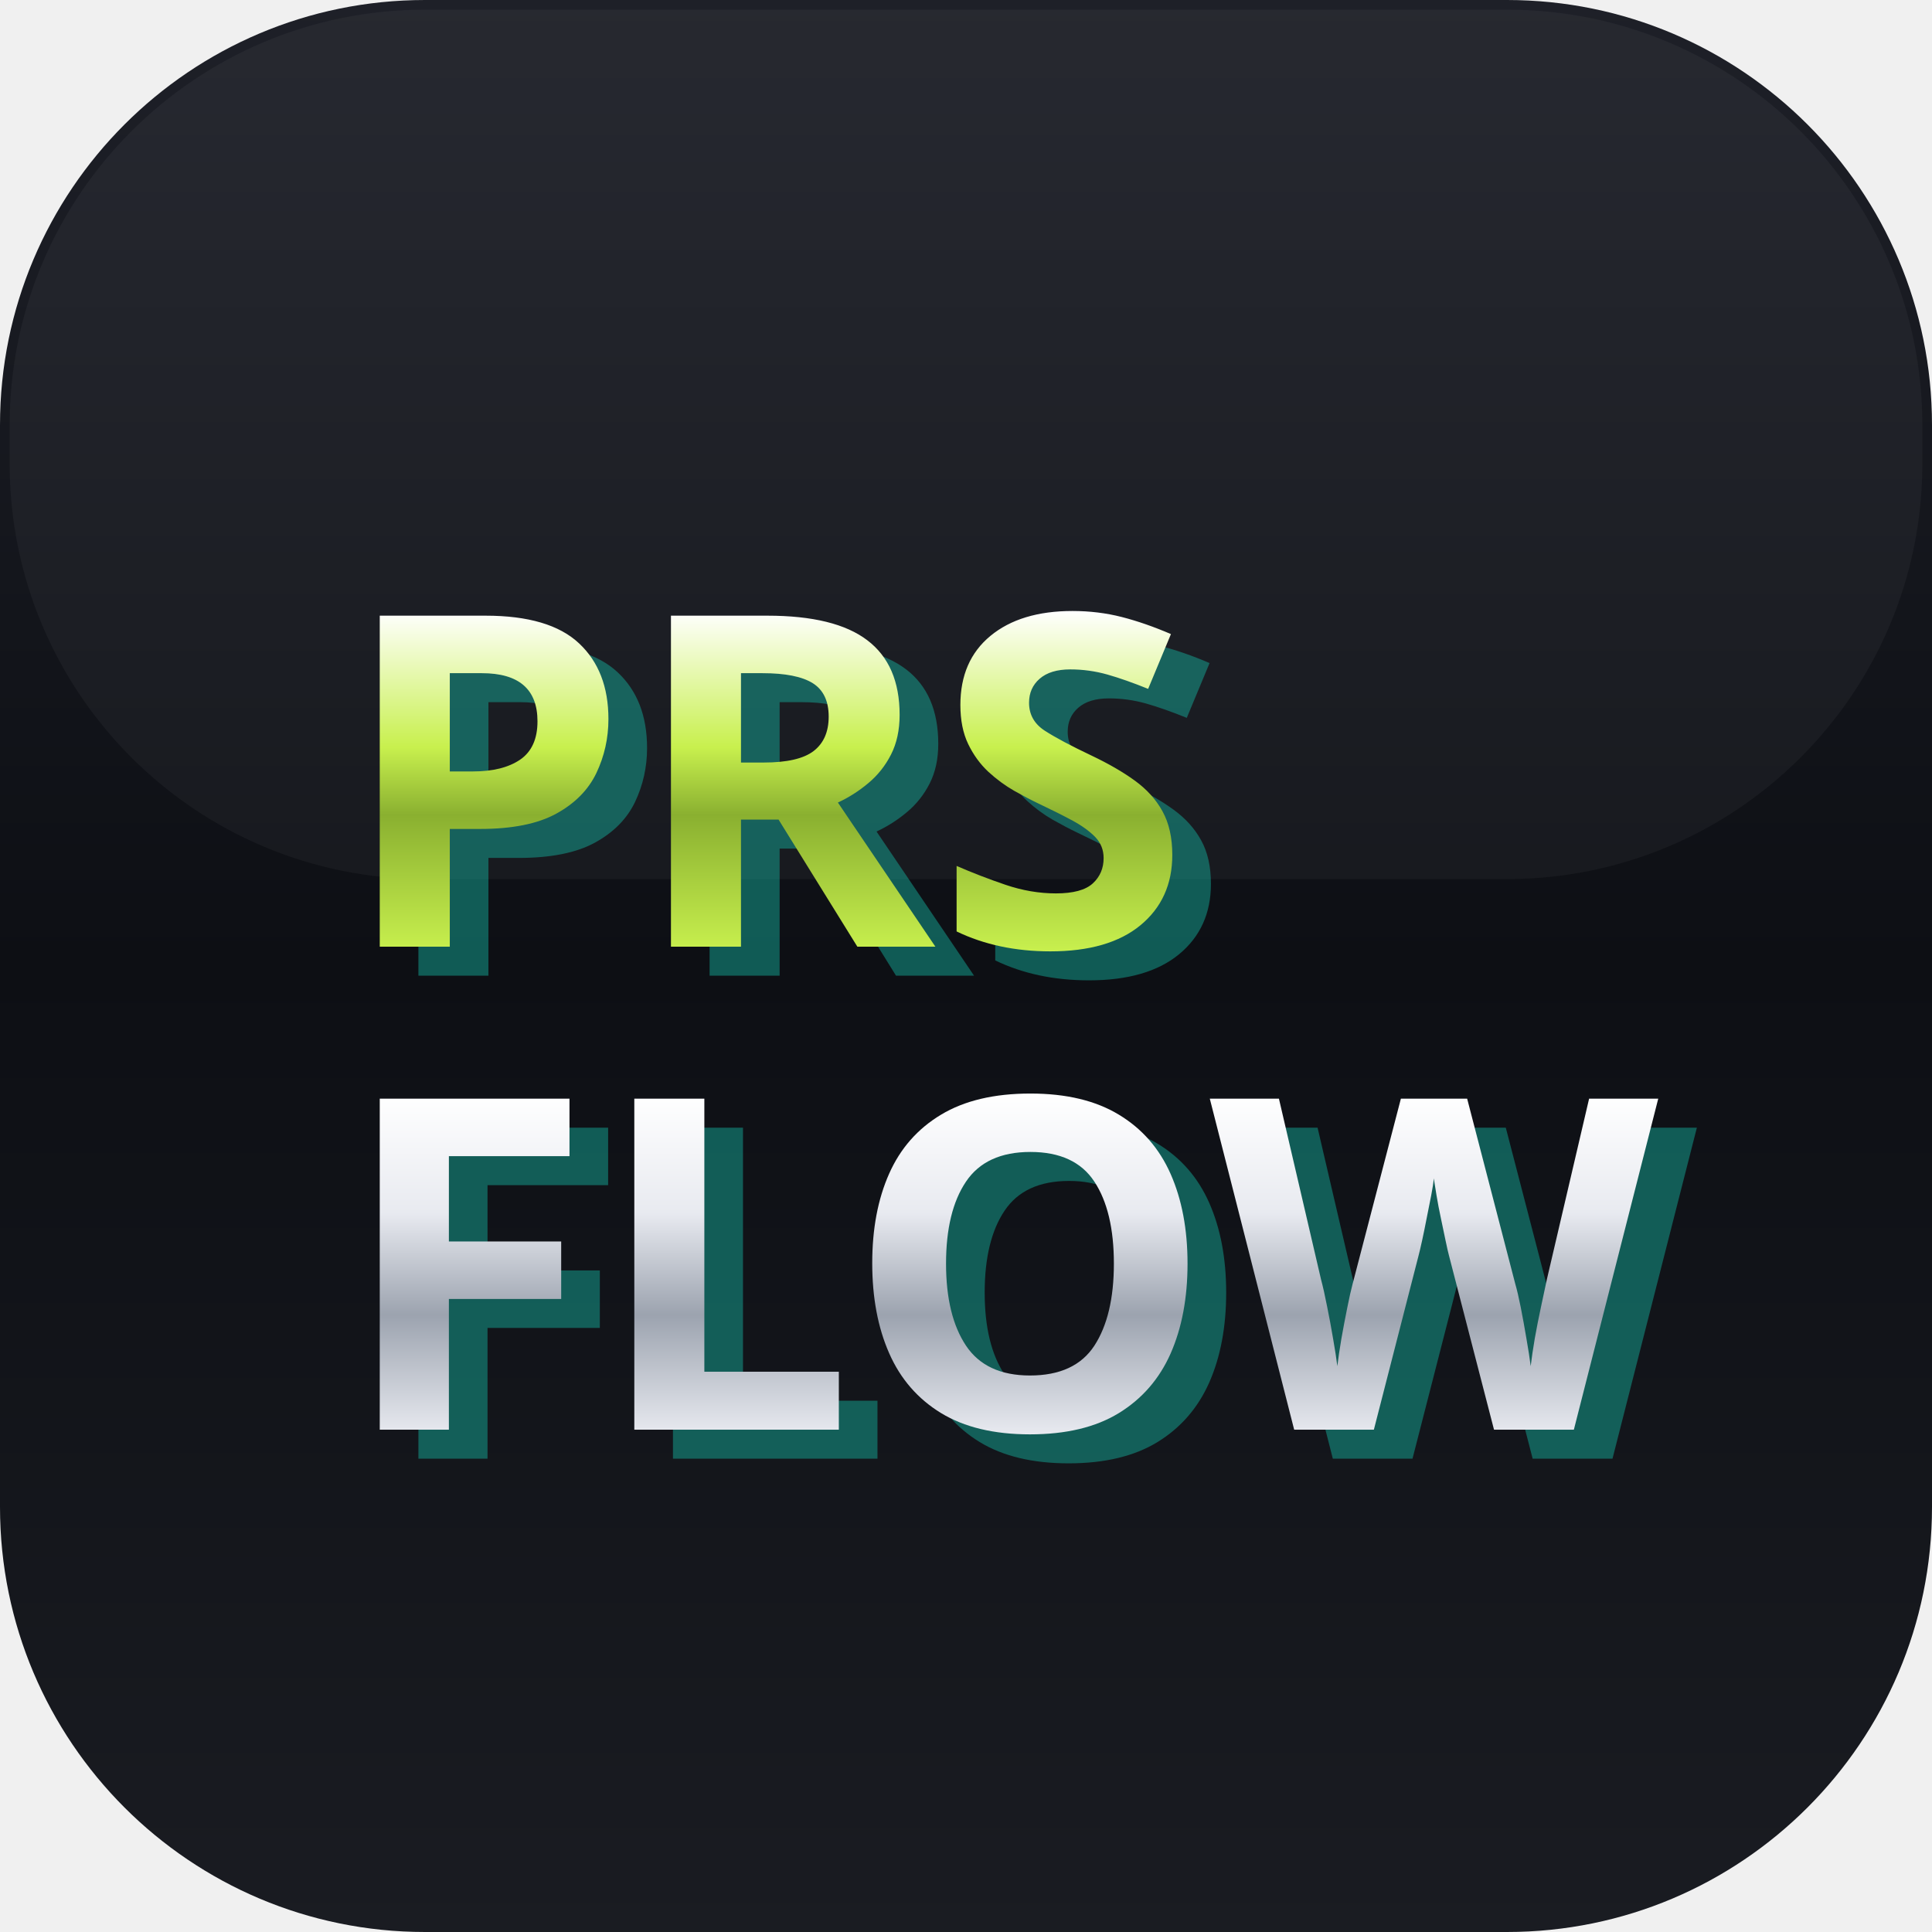
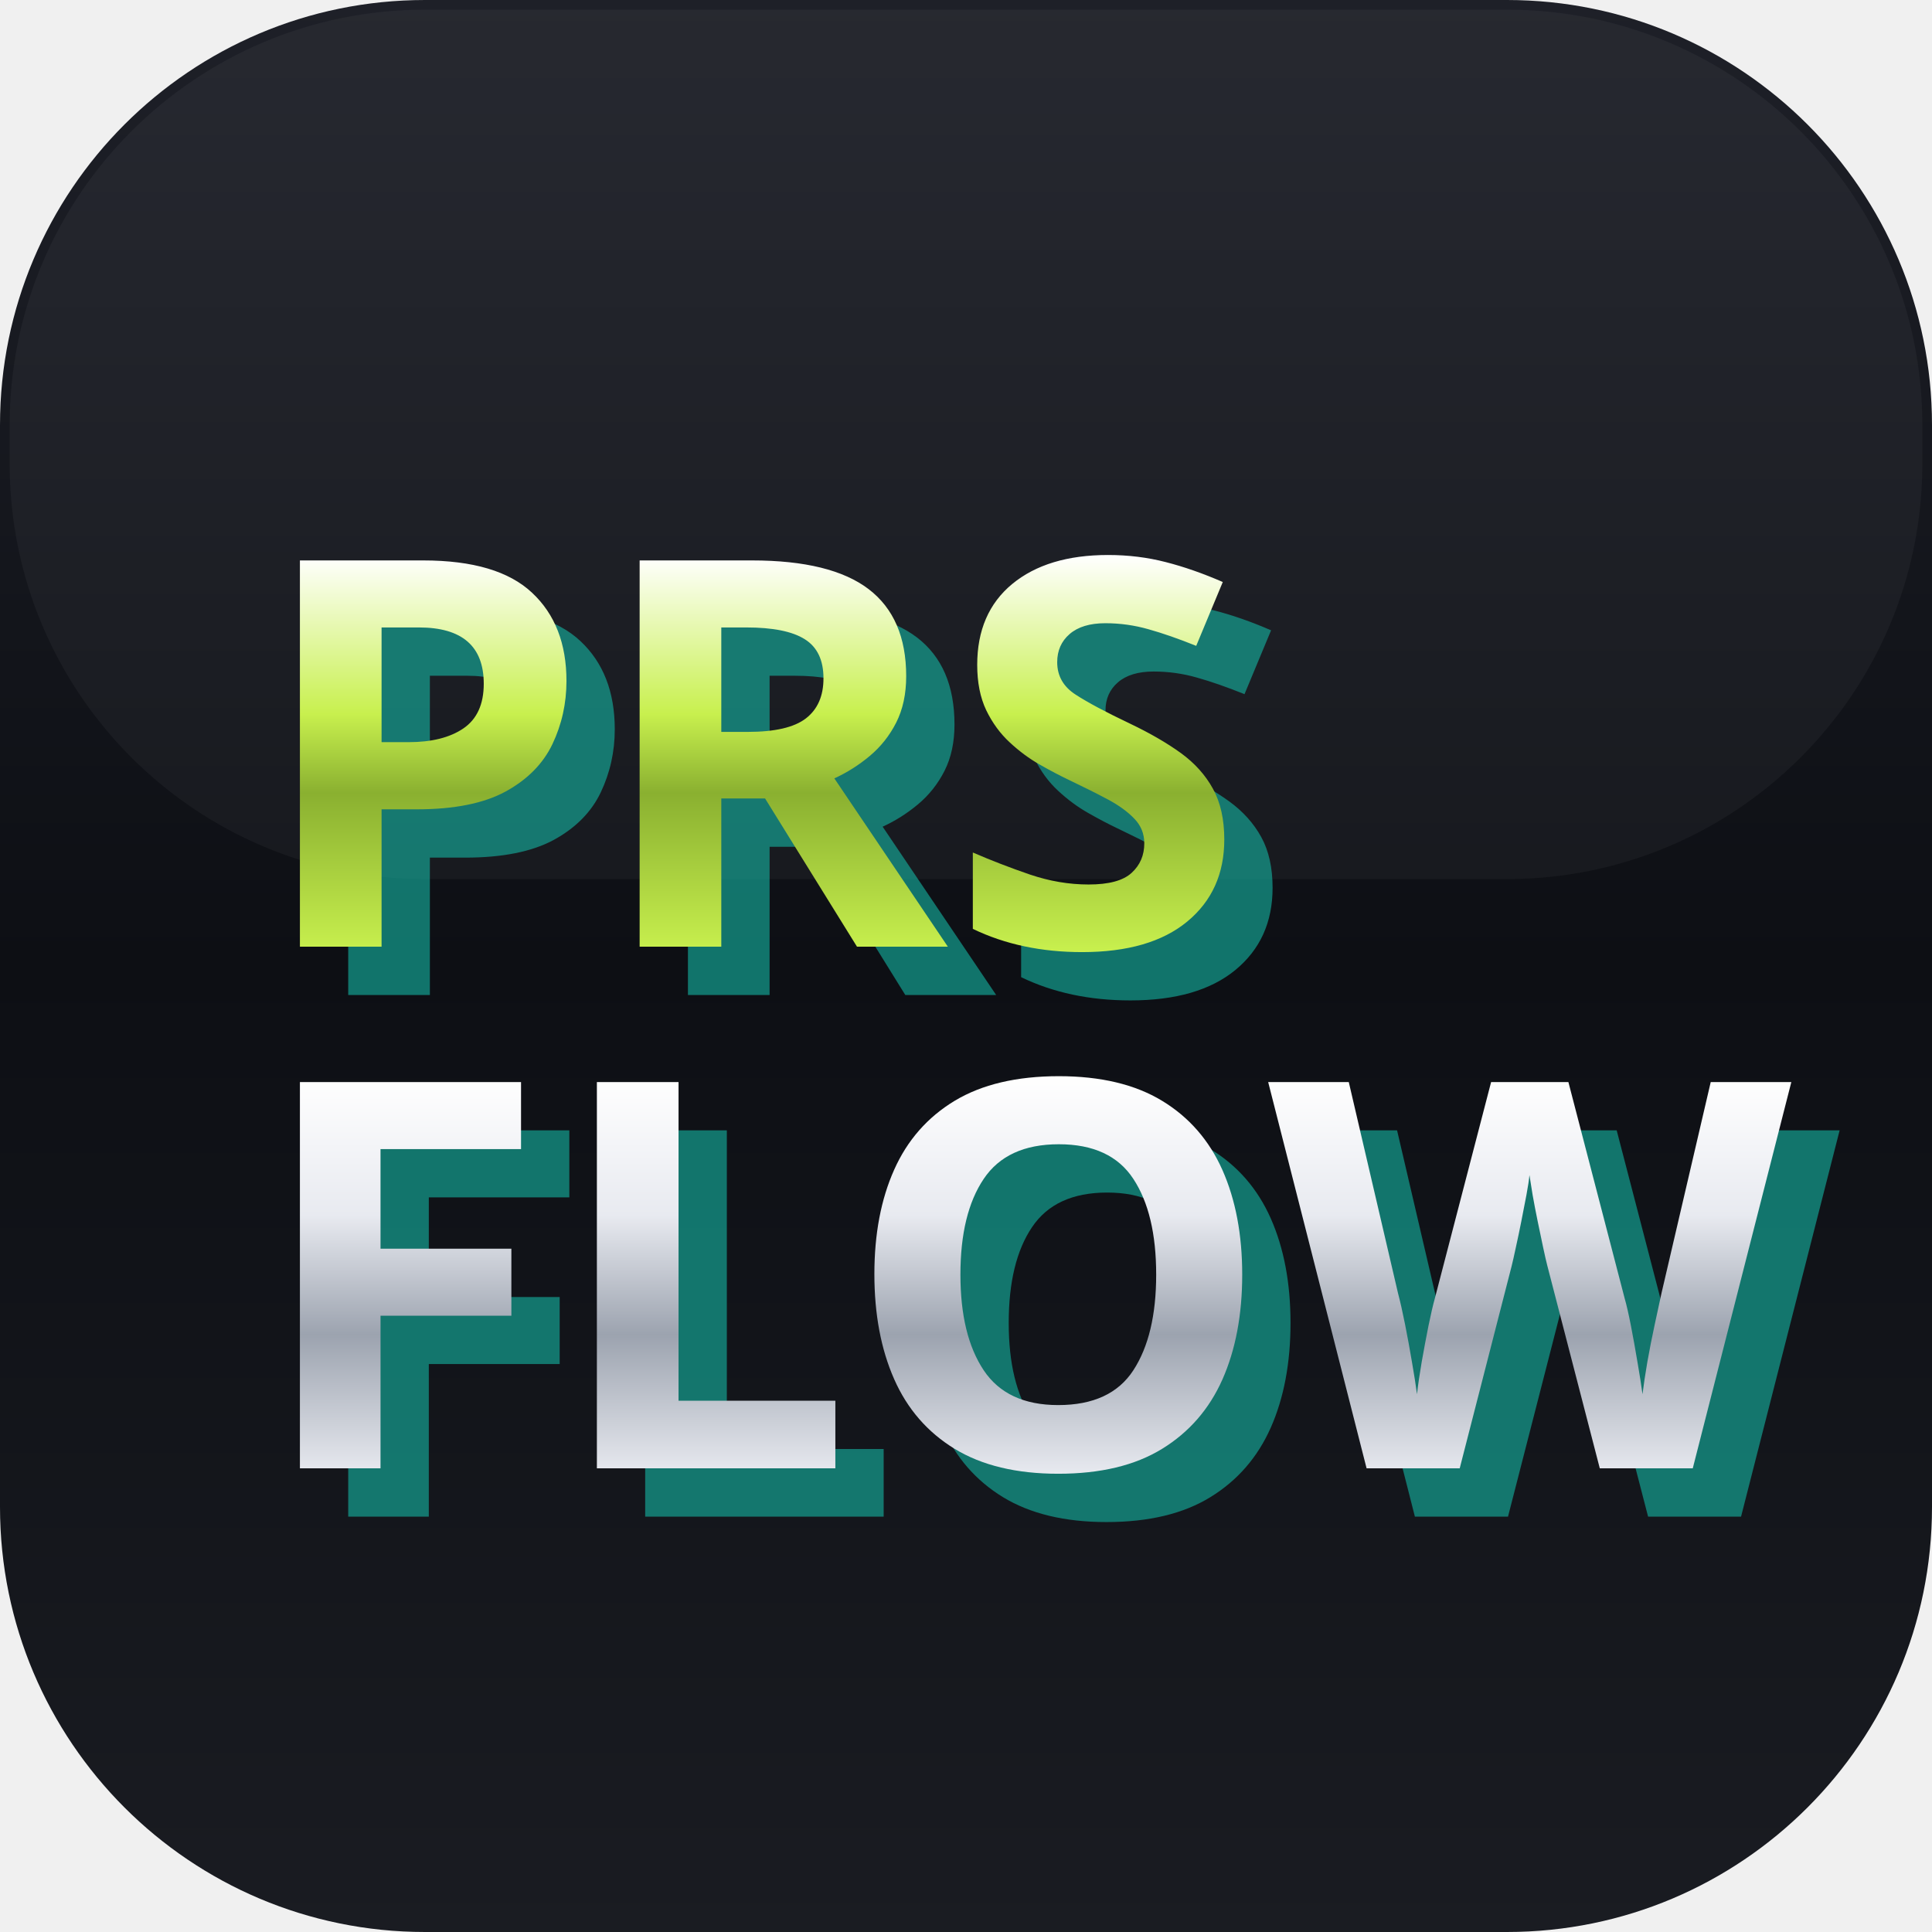
<svg xmlns="http://www.w3.org/2000/svg" width="512" height="512" viewBox="0 0 200 200">
  <defs>
    <linearGradient id="metal-bg" x1="0" y1="0" x2="0" y2="1">
      <stop offset="0%" stop-color="#1e2028" />
      <stop offset="50%" stop-color="#0d0f14" />
      <stop offset="100%" stop-color="#1a1c22" />
    </linearGradient>
    <linearGradient id="chrome-prs" x1="0" y1="0" x2="0" y2="1">
      <stop offset="0%" stop-color="#ffffff" />
      <stop offset="40%" stop-color="#c8f04e" />
      <stop offset="60%" stop-color="#8ab030" />
      <stop offset="100%" stop-color="#c8f04e" />
    </linearGradient>
    <linearGradient id="chrome-flow" x1="0" y1="0" x2="0" y2="1">
      <stop offset="0%" stop-color="#ffffff" />
      <stop offset="35%" stop-color="#e8eaf0" />
      <stop offset="65%" stop-color="#9ca3af" />
      <stop offset="100%" stop-color="#e8eaf0" />
    </linearGradient>
  </defs>
  <rect width="200" height="200" rx="44" fill="url(#metal-bg)" />
  <rect x="1" y="1" width="198" height="90" rx="43" fill="white" fill-opacity="0.04" />
-   <text x="39" y="101" font-family="Arial Black, sans-serif" font-weight="800" font-size="48" fill="#14B8A6" fill-opacity="0.45" textLength="130" lengthAdjust="spacingAndGlyphs">PRS</text>
-   <text x="39" y="151" font-family="Arial Black, sans-serif" font-weight="800" font-size="48" fill="#14B8A6" fill-opacity="0.45" textLength="130" lengthAdjust="spacingAndGlyphs">FLOW</text>
-   <text x="35" y="98" font-family="Arial Black, sans-serif" font-weight="800" font-size="48" fill="url(#chrome-prs)" textLength="130" lengthAdjust="spacingAndGlyphs">PRS</text>
-   <text x="35" y="148" font-family="Arial Black, sans-serif" font-weight="800" font-size="48" fill="url(#chrome-flow)" textLength="130" lengthAdjust="spacingAndGlyphs">FLOW</text>
+   <text x="31" y="103" font-family="Arial Black, sans-serif" font-weight="800" font-size="56" fill="#14B8A6" fill-opacity="0.6" textLength="148" lengthAdjust="spacingAndGlyphs">PRS</text>
+   <text x="31" y="157" font-family="Arial Black, sans-serif" font-weight="800" font-size="56" fill="#14B8A6" fill-opacity="0.6" textLength="148" lengthAdjust="spacingAndGlyphs">FLOW</text>
+   <text x="26" y="98" font-family="Arial Black, sans-serif" font-weight="800" font-size="56" fill="url(#chrome-prs)" textLength="148" lengthAdjust="spacingAndGlyphs">PRS</text>
+   <text x="26" y="152" font-family="Arial Black, sans-serif" font-weight="800" font-size="56" fill="url(#chrome-flow)" textLength="148" lengthAdjust="spacingAndGlyphs">FLOW</text>
</svg>
